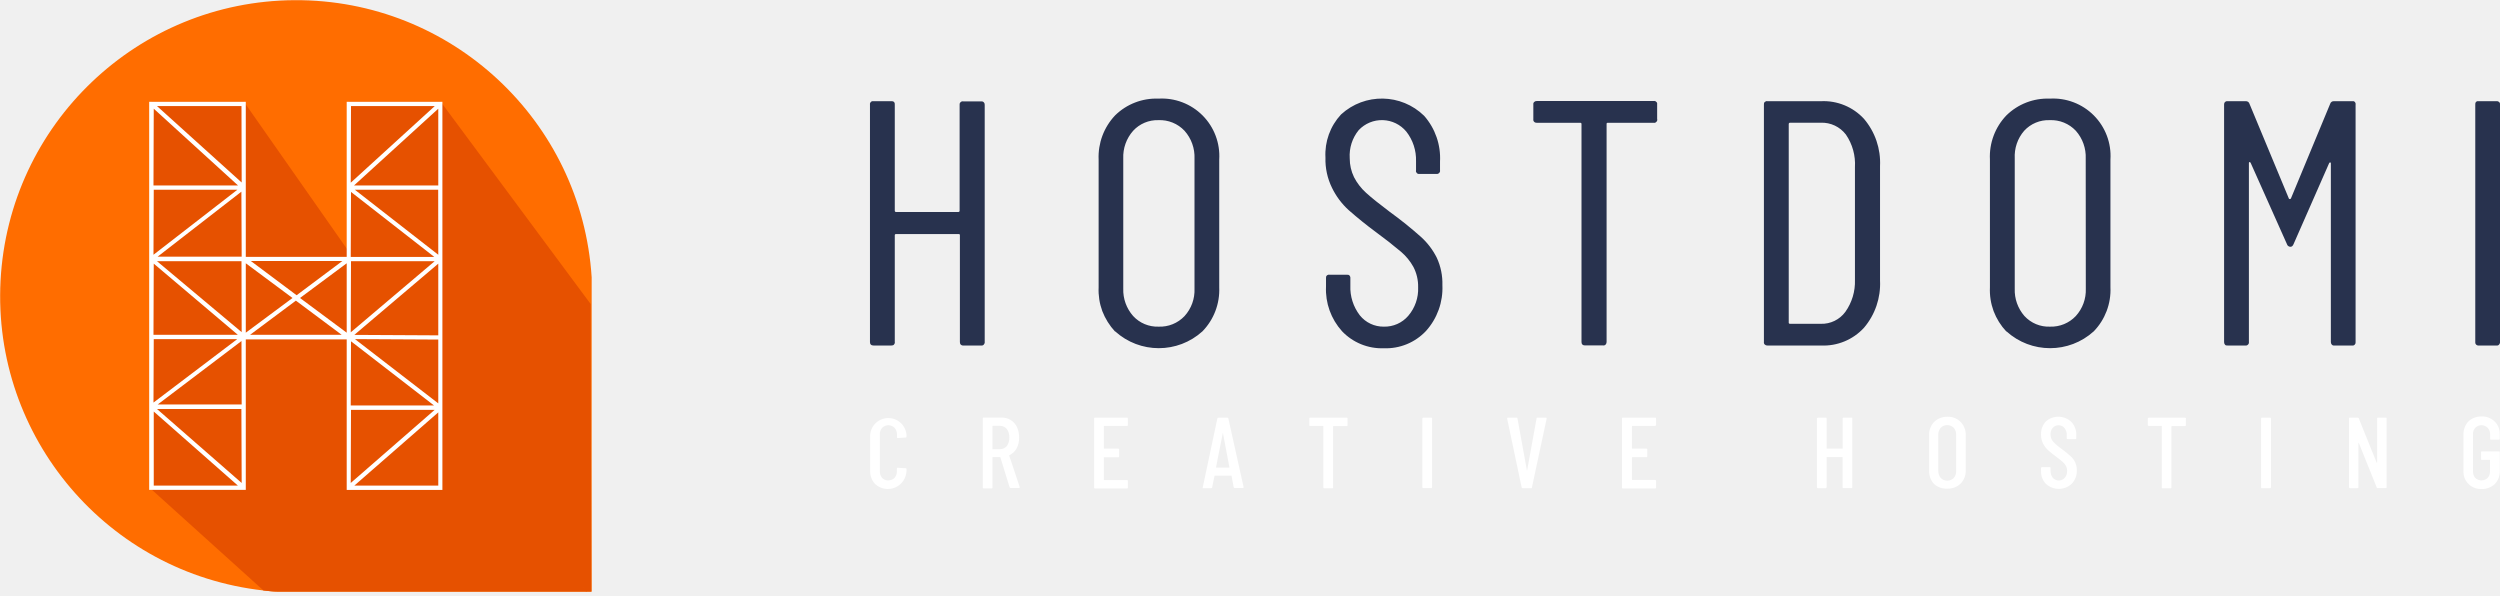
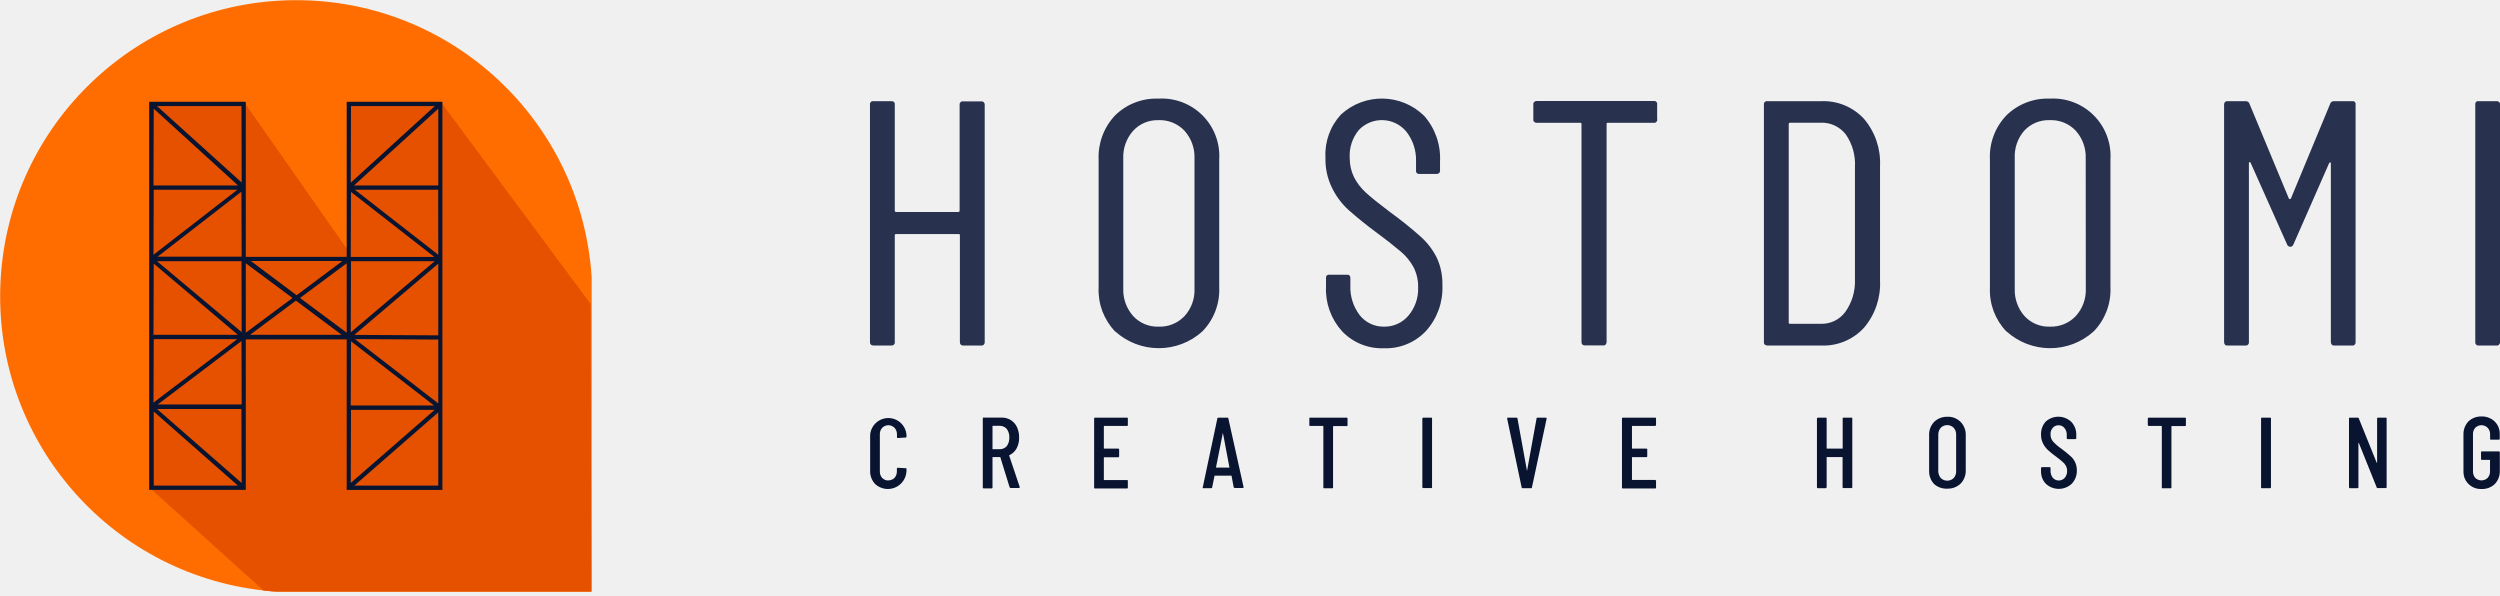
<svg xmlns="http://www.w3.org/2000/svg" width="273" height="65" fill="none">
-   <path fill="#fff" fill-rule="evenodd" d="M269.13 52.2a1.9 1.9 0 0 0 1.87 1.2 2 2 0 0 0 1.43-.54 2 2 0 0 0 .55-1.43v-2.08l-.02-.03-.04-.03h-1.93l-.04.03-.02.03v.81l.02.03.04.03h.9l.02.01v1.24q.01.41-.26.72a1 1 0 0 1-.67.27 1 1 0 0 1-.68-.27q-.26-.31-.25-.71v-4.05a1 1 0 0 1 .25-.72 1 1 0 0 1 .68-.28 1 1 0 0 1 .67.28 1 1 0 0 1 .27.72v.52l.02.04.04.02h.93l.02-.01.01-.01.03-.04v-.51a1.84 1.84 0 0 0-1.21-1.83q-.37-.15-.77-.13a2 2 0 0 0-1.43.53 2 2 0 0 0-.55 1.43v3.99q-.01.4.12.77m-57.92.66a2 2 0 0 1-.55-1.43v-3.89a2 2 0 0 1 .55-1.47 2 2 0 0 1 1.42-.56 1.9 1.9 0 0 1 1.9 1.24q.15.38.13.8v3.83a2 2 0 0 1-.56 1.43 2 2 0 0 1-1.46.55 2 2 0 0 1-1.43-.5m2.14-.66q.28-.33.26-.77v-3.95q.02-.43-.26-.76a1 1 0 0 0-.71-.3 1 1 0 0 0-.72.3q-.27.34-.26.76v3.95q0 .42.26.76a1 1 0 0 0 .72.3 1 1 0 0 0 .72-.3zm-117.78.66a2 2 0 0 1-.55-1.43V47.5a1.99 1.99 0 0 1 3.97 0v.17l-.02.08-.04.03h-.05l-.83.05c-.07 0-.1 0-.1-.12v-.28q0-.41-.27-.72a1 1 0 0 0-.67-.28 1 1 0 0 0-.67.28 1 1 0 0 0-.26.72v4.05q-.01.4.25.71.15.14.31.21.18.08.37.06a1 1 0 0 0 .67-.27q.26-.31.26-.71v-.33l.03-.04v-.01h.01l.02-.02h.05l.83.05h.05l.04.02.02.04v.24a2.04 2.04 0 0 1-3.42 1.43m14.68.35-1.02-3.3h-.83l-.01.01-.01.01v3.33l-.02.03v.01l-.05.03h-.93l-.01-.01-.02-.02-.03-.03v-7.55c0-.09 0-.12.1-.12h1.98a1.8 1.8 0 0 1 1.66 1.05q.24.55.23 1.14.01.64-.29 1.2a1.7 1.7 0 0 1-.79.72v.06l1.14 3.4v.04c0 .05 0 .08-.1.08h-.86a.13.13 0 0 1-.14-.08m-1.87-6.66v2.5h.86a1 1 0 0 0 .71-.34q.28-.42.27-.92.02-.52-.27-.94a1 1 0 0 0-.72-.35h-.83l-.01.01-.01.02zm12.2-.04h2.51l.04-.02.02-.02.01-.02v-.78l-.03-.04-.03-.02h-3.56l-.03.02-.03.04v7.61l.03.04.02.02h3.57l.02-.01.01-.01.03-.04v-.8l-.03-.04-.01-.01-.02-.01h-2.54l-.01-.02-.01-.01v-2.45h.01l.01-.01h1.58l.04-.03.03-.07v-.78a.1.1 0 0 0-.12-.06h-1.54v-.02h-.01v-2.41q.02-.06.04-.05m14.14 6.7-.24-1.27h-1.85l-.26 1.27q0 .1-.12.1h-.91a.1.1 0 0 1 0-.09l1.59-7.5q0-.05.04-.08l.08-.03h.97c.07 0 .11 0 .12.1l1.66 7.48v.04l-.03.03-.03.03h-.9l-.07-.02zm-.47-2.15v-.04l-.71-3.76-.75 3.76s.01.04.03.04zm12.9-4.63v-.76l-.01-.02-.02-.02-.04-.02h-4.06l-.01.01-.01.01-.01.01-.01.03v.8l.01.01q.03.03.05.03h1.43c.04 0 .04.05.04.05v6.7l.03.04.04.02h.92l.04-.02a.1.1 0 0 0 .03-.09v-6.63q.02-.06.04-.05h1.49v-.01l.02-.01.03-.04zm8.17 6.76v-7.48l.01-.04.01-.02v-.01h.02l.03-.03h.93l.04.02.02.04v7.57l-.02.03-.04.03h-.93l-.02-.02h-.01l-.03-.04zm9.26-7.48 1.58 7.5.04.08h.01l.02.02h1.01l.02-.02.01-.02.02-.02v-.04l1.6-7.48c0-.12-.03-.12-.1-.12h-.93l-.04.02-.03.06v.02l-1.04 5.72-1.04-5.72c0-.1-.05-.1-.12-.1h-.96l-.01.01-.02.02-.02.03zm16.15.8h-2.48s-.04 0-.04.05v2.41l.01.01.02.01h1.53c.08 0 .11 0 .11.1v.76l-.03.05-.04.02h-1.57v.01h-.01l-.02.02v2.44l.01.01.01.01h2.5q.1 0 .11.11v.76l-.03.04-.01.01-.03.01h-3.59l-.04-.02v-.01l-.01-.02v-.01l-.01-.05v-7.56l.02-.04.04-.02h3.55c.08 0 .11 0 .11.1v.72q-.05.08-.11.08m21.43-.9h-.88l-.03.02-.03.04v3.31l-.02.01h-1.72v-.02l-.01-.02v-3.28l-.04-.05-.02-.01h-.88q-.12 0-.12.1v7.48a.1.1 0 0 0 .03.09.1.1 0 0 0 .09.03h.83l.05-.01.02-.01.01-.02.03-.08v-3.26l.01-.02h1.71l.02.02v3.31l.03.03.04.03h.93l.02-.01.01-.01.01-.02.02-.02V45.7c0-.1-.04-.1-.11-.1M223 52.18q.14.38.42.66a2.07 2.07 0 0 0 2.8 0 2 2 0 0 0 .57-1.46q.01-.46-.17-.87a2 2 0 0 0-.53-.71q-.48-.43-1-.81-.51-.35-.92-.8-.25-.33-.25-.72a1 1 0 0 1 .24-.75.8.8 0 0 1 .62-.28.8.8 0 0 1 .66.3q.28.36.25.8v.3c0 .11.04.11.12.11h.8q.12 0 .12-.1v-.31a2 2 0 0 0-.54-1.47 2.06 2.06 0 0 0-2.78-.05 2 2 0 0 0-.53 1.43q-.01.52.22.98.2.4.54.72.42.38.88.71.49.37.7.56.24.19.37.44.14.26.14.56.01.43-.26.76a.87.87 0 0 1-1.3 0 1.2 1.2 0 0 1-.25-.81v-.29l-.02-.02v-.01l-.01-.01h-.01l-.01-.02h-.02l-.05-.01h-.81q-.1 0-.11.11v.3q-.01.4.12.77m15.7-6.48v.72q0 .1-.1.1h-1.43s-.05 0-.05.05v6.68l-.02.04h-.02q0 .02-.02.02h-.95l-.02-.02a.1.1 0 0 1-.02-.09v-6.65s0-.05-.05-.05h-1.36q-.12 0-.12-.1v-.7q0-.1.12-.1h3.93q.12 0 .12.1m8.2 0v7.54q0 .03.03.04l.05.03h.04l.02-.01h.86l.02-.01.06-.06v-7.57l-.02-.04-.04-.02h-.96l-.04.02zm9.6 7.48v-7.52l.02-.04.02-.01.02-.01h.89q.05 0 .08.02.04.02.04.06l1.96 4.85h.04v-4.89l.02-.02.03-.02h.94l.02.02.03.04v7.57l-.03.03-.03.03h-.9a.1.1 0 0 1-.13-.09l-1.95-4.85h-.04v4.89l-.02.02a.1.1 0 0 1-.09.04h-.82l-.05-.01-.03-.03z" clip-rule="evenodd" />
+   <path fill="#091430" fill-rule="evenodd" d="M269.13 52.2a1.9 1.9 0 0 0 1.87 1.2 2 2 0 0 0 1.43-.54 2 2 0 0 0 .55-1.43v-2.08l-.02-.03-.04-.03h-1.93l-.04.03-.02.03v.81l.02.03.04.03h.9l.02.01v1.24q.01.41-.26.72a1 1 0 0 1-.67.27 1 1 0 0 1-.68-.27q-.26-.31-.25-.71v-4.05a1 1 0 0 1 .25-.72 1 1 0 0 1 .68-.28 1 1 0 0 1 .67.28 1 1 0 0 1 .27.72v.52l.02.04.04.02h.93l.02-.01.01-.01.03-.04v-.51a1.84 1.84 0 0 0-1.21-1.83q-.37-.15-.77-.13a2 2 0 0 0-1.43.53 2 2 0 0 0-.55 1.43v3.99q-.01.4.12.77m-57.92.66a2 2 0 0 1-.55-1.43v-3.89a2 2 0 0 1 .55-1.47 2 2 0 0 1 1.42-.56 1.9 1.9 0 0 1 1.9 1.24q.15.38.13.8v3.83a2 2 0 0 1-.56 1.43 2 2 0 0 1-1.46.55 2 2 0 0 1-1.43-.5m2.14-.66q.28-.33.26-.77v-3.95q.02-.43-.26-.76a1 1 0 0 0-.71-.3 1 1 0 0 0-.72.3q-.27.34-.26.76v3.95q0 .42.26.76a1 1 0 0 0 .72.3 1 1 0 0 0 .72-.3zm-117.78.66a2 2 0 0 1-.55-1.43V47.5a1.99 1.99 0 0 1 3.97 0v.17l-.02.08-.04.03h-.05l-.83.05c-.07 0-.1 0-.1-.12v-.28q0-.41-.27-.72a1 1 0 0 0-.67-.28 1 1 0 0 0-.67.28 1 1 0 0 0-.26.72v4.05q-.01.4.25.71.15.14.31.21.18.08.37.06a1 1 0 0 0 .67-.27q.26-.31.26-.71v-.33l.03-.04v-.01h.01l.02-.02h.05l.83.05h.05l.04.02.02.04v.24a2.04 2.04 0 0 1-3.42 1.43m14.68.35-1.02-3.3h-.83l-.01.01-.01.01v3.33l-.02.03v.01l-.05.03h-.93l-.01-.01-.02-.02-.03-.03v-7.55c0-.09 0-.12.1-.12h1.98a1.8 1.8 0 0 1 1.66 1.05q.24.55.23 1.14.01.64-.29 1.2a1.7 1.7 0 0 1-.79.72v.06l1.14 3.4v.04c0 .05 0 .08-.1.08h-.86a.13.13 0 0 1-.14-.08m-1.87-6.66v2.5h.86a1 1 0 0 0 .71-.34q.28-.42.27-.92.02-.52-.27-.94a1 1 0 0 0-.72-.35h-.83l-.01.01-.01.02zm12.2-.04h2.51l.04-.02.02-.02.01-.02v-.78l-.03-.04-.03-.02h-3.56l-.03.02-.03.04v7.61l.03.04.02.02h3.57l.02-.01.01-.01.03-.04v-.8l-.03-.04-.01-.01-.02-.01h-2.54l-.01-.02-.01-.01v-2.45h.01l.01-.01h1.58l.04-.03.03-.07v-.78a.1.1 0 0 0-.12-.06h-1.54v-.02h-.01v-2.41q.02-.06.04-.05m14.14 6.7-.24-1.27h-1.85l-.26 1.27q0 .1-.12.1h-.91a.1.1 0 0 1 0-.09l1.59-7.5q0-.05.04-.08l.08-.03h.97c.07 0 .11 0 .12.1l1.66 7.48v.04l-.03.03-.03.03h-.9l-.07-.02zm-.47-2.15v-.04l-.71-3.76-.75 3.76s.01.04.03.04zm12.9-4.63v-.76l-.01-.02-.02-.02-.04-.02h-4.06l-.01.01-.01.01-.01.01-.01.03v.8l.01.01q.03.03.05.03h1.43c.04 0 .04.05.04.05v6.7l.03.04.04.02h.92l.04-.02a.1.1 0 0 0 .03-.09v-6.63q.02-.06.04-.05h1.49v-.01l.02-.01.03-.04zm8.17 6.76v-7.48l.01-.04.01-.02v-.01h.02l.03-.03h.93l.04.02.02.04v7.57l-.02.03-.04.03h-.93l-.02-.02h-.01l-.03-.04zm9.26-7.48 1.58 7.5.04.08h.01l.02.02h1.01l.02-.02.01-.02.02-.02v-.04l1.6-7.48c0-.12-.03-.12-.1-.12h-.93l-.04.02-.03.06v.02l-1.04 5.72-1.04-5.72c0-.1-.05-.1-.12-.1h-.96l-.01.01-.02.02-.02.03zm16.15.8h-2.48s-.04 0-.04.05v2.41l.01.01.02.01h1.53c.08 0 .11 0 .11.1v.76l-.03.05-.04.02h-1.57v.01h-.01l-.02.02v2.44l.01.01.01.01h2.5q.1 0 .11.11v.76l-.03.04-.01.01-.03.01h-3.59l-.04-.02v-.01l-.01-.02v-.01l-.01-.05v-7.56l.02-.04.04-.02h3.55c.08 0 .11 0 .11.1v.72q-.05.08-.11.08m21.43-.9h-.88l-.03.02-.03.04v3.31l-.02.01h-1.72v-.02l-.01-.02v-3.28l-.04-.05-.02-.01h-.88q-.12 0-.12.1v7.48a.1.1 0 0 0 .03.09.1.1 0 0 0 .09.03h.83l.05-.01.02-.01.01-.02.03-.08v-3.26l.01-.02h1.71l.02.02v3.31l.03.03.04.03h.93l.02-.01.01-.01.01-.02.02-.02V45.7c0-.1-.04-.1-.11-.1M223 52.18q.14.38.42.66a2.07 2.07 0 0 0 2.8 0 2 2 0 0 0 .57-1.46q.01-.46-.17-.87a2 2 0 0 0-.53-.71q-.48-.43-1-.81-.51-.35-.92-.8-.25-.33-.25-.72a1 1 0 0 1 .24-.75.8.8 0 0 1 .62-.28.8.8 0 0 1 .66.3q.28.36.25.8v.3c0 .11.04.11.12.11h.8q.12 0 .12-.1v-.31a2 2 0 0 0-.54-1.47 2.06 2.06 0 0 0-2.78-.05 2 2 0 0 0-.53 1.43q-.01.52.22.98.2.4.54.72.42.38.88.71.49.37.7.56.24.19.37.44.14.26.14.56.01.43-.26.76a.87.87 0 0 1-1.3 0 1.2 1.2 0 0 1-.25-.81v-.29l-.02-.02v-.01l-.01-.01h-.01l-.01-.02h-.02l-.05-.01h-.81q-.1 0-.11.11v.3q-.01.4.12.77m15.7-6.48v.72q0 .1-.1.1h-1.43s-.05 0-.05.05v6.68l-.02.04h-.02q0 .02-.02.02h-.95l-.02-.02a.1.1 0 0 1-.02-.09v-6.65s0-.05-.05-.05h-1.36q-.12 0-.12-.1v-.7q0-.1.12-.1h3.93q.12 0 .12.1m8.2 0v7.54q0 .03.03.04l.05.03h.04l.02-.01h.86l.02-.01.06-.06v-7.57l-.02-.04-.04-.02h-.96l-.04.02zm9.6 7.48v-7.52l.02-.04.02-.01.02-.01h.89q.05 0 .08.02.04.02.04.06l1.96 4.85h.04v-4.89l.02-.02.03-.02h.94l.02.02.03.04v7.57l-.03.03-.03.03h-.9a.1.1 0 0 1-.13-.09l-1.95-4.85h-.04v4.89l-.02.02a.1.1 0 0 1-.09.04h-.82l-.05-.01-.03-.03z" clip-rule="evenodd" />
  <path fill="#28324E" fill-rule="evenodd" d="M120.37 33.97a7 7 0 0 0 1.4 2.24v-.03a7.1 7.1 0 0 0 9.54 0 6.5 6.5 0 0 0 1.83-4.81V17.43a6.28 6.28 0 0 0-6.63-6.66 6.4 6.4 0 0 0-4.74 1.83 6.6 6.6 0 0 0-1.8 4.83v13.94q-.06 1.34.4 2.6m10.07-2.45a4.2 4.2 0 0 1-1.09 3 3.7 3.7 0 0 1-2.84 1.15 3.6 3.6 0 0 1-2.77-1.16 4.3 4.3 0 0 1-1.08-3v-14.2a4.3 4.3 0 0 1 1.08-3.03 3.6 3.6 0 0 1 2.75-1.16 3.7 3.7 0 0 1 2.86 1.16 4.3 4.3 0 0 1 1.09 3.04zm-23.3-20.45h-1.95a.3.3 0 0 0-.28.08.3.3 0 0 0-.12.27V23q0 .15-.15.15h-6.78q-.15 0-.15-.15V11.42q.01-.07-.01-.15a.3.3 0 0 0-.21-.21l-.16-.01h-2.09q-.08.02-.14.09a.3.3 0 0 0-.1.28v25.93q0 .08.02.15a.3.3 0 0 0 .22.21q.07.02.15.02h1.94l.16-.02q.08-.02.13-.08l.08-.13q.03-.08.01-.15v-11.7l.04-.06.05-.03h6.93l.06.03.03.06v11.7l.02.15a.3.3 0 0 0 .21.21q.07.03.16.02h1.94a.3.3 0 0 0 .28-.1l.08-.13q.03-.07.02-.15v-25.9l-.02-.15a.34.34 0 0 0-.36-.23m39.4 25.1a6.8 6.8 0 0 1-1.75-4.88v-.91q-.01-.09.01-.16a.3.3 0 0 1 .22-.21q.07-.03.15-.01h1.9q.08-.01.16.01a.3.3 0 0 1 .2.21q.03.07.02.16v.8a5 5 0 0 0 1.03 3.25 3.3 3.3 0 0 0 2.63 1.24 3.4 3.4 0 0 0 2.66-1.18 4.5 4.5 0 0 0 1.08-3.12 4.6 4.6 0 0 0-.52-2.23A6 6 0 0 0 153 27.5a51 51 0 0 0-2.73-2.14 44 44 0 0 1-3-2.42 8 8 0 0 1-1.81-2.42 7 7 0 0 1-.72-3.31 6.4 6.4 0 0 1 1.7-4.71 6.6 6.6 0 0 1 9.08.15 7 7 0 0 1 1.73 5v.95a.3.3 0 0 1-.1.29.3.3 0 0 1-.28.1H155a.3.3 0 0 1-.29-.1l-.08-.13a.3.3 0 0 1 0-.16v-.98a5 5 0 0 0-1.06-3.25 3.47 3.47 0 0 0-5.2-.16 4.4 4.4 0 0 0-.98 3.07q0 1.1.47 2.07a6 6 0 0 0 1.31 1.7q.88.8 2.6 2.09 1.77 1.28 3.4 2.73 1.08.98 1.73 2.28c.43.93.64 1.96.61 2.99a7 7 0 0 1-1.79 5 6 6 0 0 1-4.6 1.89 6 6 0 0 1-4.58-1.87m34.42-23.14v-1.76q-.02-.08-.09-.13a.3.3 0 0 0-.29-.1h-12.75l-.16.02-.13.08a.3.3 0 0 0-.1.28v1.62a.3.3 0 0 0 .1.28q.06.06.13.08t.16.02h4.78q.03 0 .05.03l.04.06v23.84q0 .08.02.15a.3.3 0 0 0 .21.21l.15.02h1.97a.3.3 0 0 0 .29-.1.4.4 0 0 0 .1-.28V13.49q0-.02.03-.05l.05-.03h5.06a.3.3 0 0 0 .29-.1.3.3 0 0 0 .1-.29zm11.66 24.32V11.42l.01-.15q.02-.08.08-.13l.13-.08q.07-.03.16-.01h5.86a6 6 0 0 1 4.68 1.92 7.4 7.4 0 0 1 1.76 5.16v12.51a7.4 7.4 0 0 1-1.76 5.16 6 6 0 0 1-4.68 1.93H193q-.08 0-.15-.02l-.13-.08a.3.3 0 0 1-.1-.28m2.86-1.99h3.35a3.2 3.2 0 0 0 2.68-1.3 5.7 5.7 0 0 0 1.05-3.5v-12.3a5.7 5.7 0 0 0-.99-3.57 3.3 3.3 0 0 0-2.74-1.29h-3.35a.14.14 0 0 0-.15.15v21.72l.03.05.05.03zm22.22-1.39q.48 1.26 1.4 2.24v-.03a7.1 7.1 0 0 0 9.54 0 6.5 6.5 0 0 0 1.82-4.81V17.43a6.27 6.27 0 0 0-6.62-6.66 6.4 6.4 0 0 0-4.74 1.83 6.5 6.5 0 0 0-1.8 4.83v13.94q-.06 1.34.4 2.6m10.07-2.45a4.2 4.2 0 0 1-1.1 3 3.7 3.7 0 0 1-2.8 1.15 3.6 3.6 0 0 1-2.8-1.16 4.3 4.3 0 0 1-1.06-3v-14.2c-.06-1.1.3-2.19 1.03-3.03a3.6 3.6 0 0 1 2.78-1.16 3.7 3.7 0 0 1 2.86 1.16 4.3 4.3 0 0 1 1.08 3.04zm15.1 5.83V11.42l.02-.15a.33.33 0 0 1 .36-.22h1.98a.4.4 0 0 1 .42.3l4.29 10.32q0 .03.04.05l.07.02q.04 0 .07-.02l.05-.05 4.28-10.32a.4.4 0 0 1 .42-.3h2.14a.3.3 0 0 1 .21.22q.03.08.01.15v25.93l-.01.15-.08.13a.3.3 0 0 1-.29.1h-1.94a.3.3 0 0 1-.28-.1.4.4 0 0 1-.1-.28v-19.5q.02-.1-.08-.11-.04 0-.07.02l-.04.06-3.88 8.83q-.12.3-.34.3a.4.4 0 0 1-.39-.3l-3.96-8.87-.04-.05-.07-.03c-.05 0-.08 0-.08.12v19.53a.3.3 0 0 1-.1.28.3.3 0 0 1-.28.1h-1.94l-.16-.01q-.09-.02-.13-.08l-.08-.14zm27.43-25.93v25.93a.33.33 0 0 0 .22.36q.07.03.16.02h1.94a.3.3 0 0 0 .28-.1l.08-.13q.03-.07.02-.15V11.42a.3.3 0 0 0-.1-.28l-.13-.08-.15-.01h-2.1a.3.3 0 0 0-.21.22z" clip-rule="evenodd" />
  <path fill="#FF6D00" d="M64.61 30.28v34.33H30.28c-.5 0-1.01-.08-1.51-.13a32.33 32.33 0 1 1 35.84-34.2" />
  <path fill="#E65100" d="M64.07 64.6H30.28c-.5 0-1.01-.07-1.51-.12l-12.2-11.01V11.12h10.07L38.11 27.5z" />
  <path fill="#E65100" d="M64.57 64.6H64L38.11 29.36V11.12h10.02L64.5 33.2z" />
-   <path fill="#fff" d="M37.86 11.12v16.93H26.84V11.12H16.29v42.37h10.55V37.06h11.02V53.5h10.45V11.12zm-21.07.75 9.2 8.38h-9.23zm0 8.85h9.13l-9.16 7.1zm0 8.07 9.18 7.77h-9.21zm0 8.24h9.12l-9.15 6.93zm0 16v-8.09l9.19 8.09zm9.6-.29-9.25-8.08h9.22zm0-8.57h-9.17l9.15-6.93zm0-7.9-9.25-7.75h9.23zm0-8.24h-9.18l9.15-7.1zm0-8.1-9.25-8.35h9.23zm11 8.57-5 3.74-5-3.74zm-10.55 7.83v-7.58l5.1 3.79zm.47.23 5-3.73 5 3.73zm10.55-.23-5.1-3.79 5.1-3.79zm.47-24.75h9.15l-9.18 8.37zm0 9.38 9.1 7.1H38.3zm0 7.56h9.14l-9.17 7.77zm0 8.75 9.07 7.01h-9.1zm0 7.49h9.13l-9.16 7.98zm9.53 8.27h-9.17l9.17-8zm0-8.98-9.1-7.02 9.1.05zm0-7.43-9.17-.05 9.17-7.78zm0-8.8-9.11-7.1h9.1zm0-7.57h-9.2l9.2-8.38z" />
+   <path fill="#091430" d="M37.86 11.12v16.93H26.84V11.12H16.29v42.37h10.55V37.06h11.02V53.5h10.45V11.12zm-21.07.75 9.2 8.38h-9.23zm0 8.85h9.13l-9.16 7.1zm0 8.07 9.18 7.77h-9.21zm0 8.24h9.12l-9.15 6.93zm0 16v-8.09l9.19 8.09zm9.6-.29-9.25-8.08h9.22zm0-8.57h-9.17l9.15-6.93zm0-7.9-9.25-7.75h9.23zm0-8.24h-9.18l9.15-7.1zm0-8.1-9.25-8.35h9.23zm11 8.57-5 3.74-5-3.74zm-10.55 7.83v-7.58l5.1 3.79zm.47.23 5-3.73 5 3.73zm10.55-.23-5.1-3.79 5.1-3.79zm.47-24.75h9.15l-9.18 8.37zm0 9.38 9.1 7.1H38.3zm0 7.56h9.14l-9.17 7.77zm0 8.75 9.07 7.01h-9.1zm0 7.49h9.13l-9.16 7.98zm9.53 8.27h-9.17l9.17-8zm0-8.98-9.1-7.02 9.1.05zm0-7.43-9.17-.05 9.17-7.78zm0-8.8-9.11-7.1h9.1zm0-7.57h-9.2l9.2-8.38z" />
</svg>
